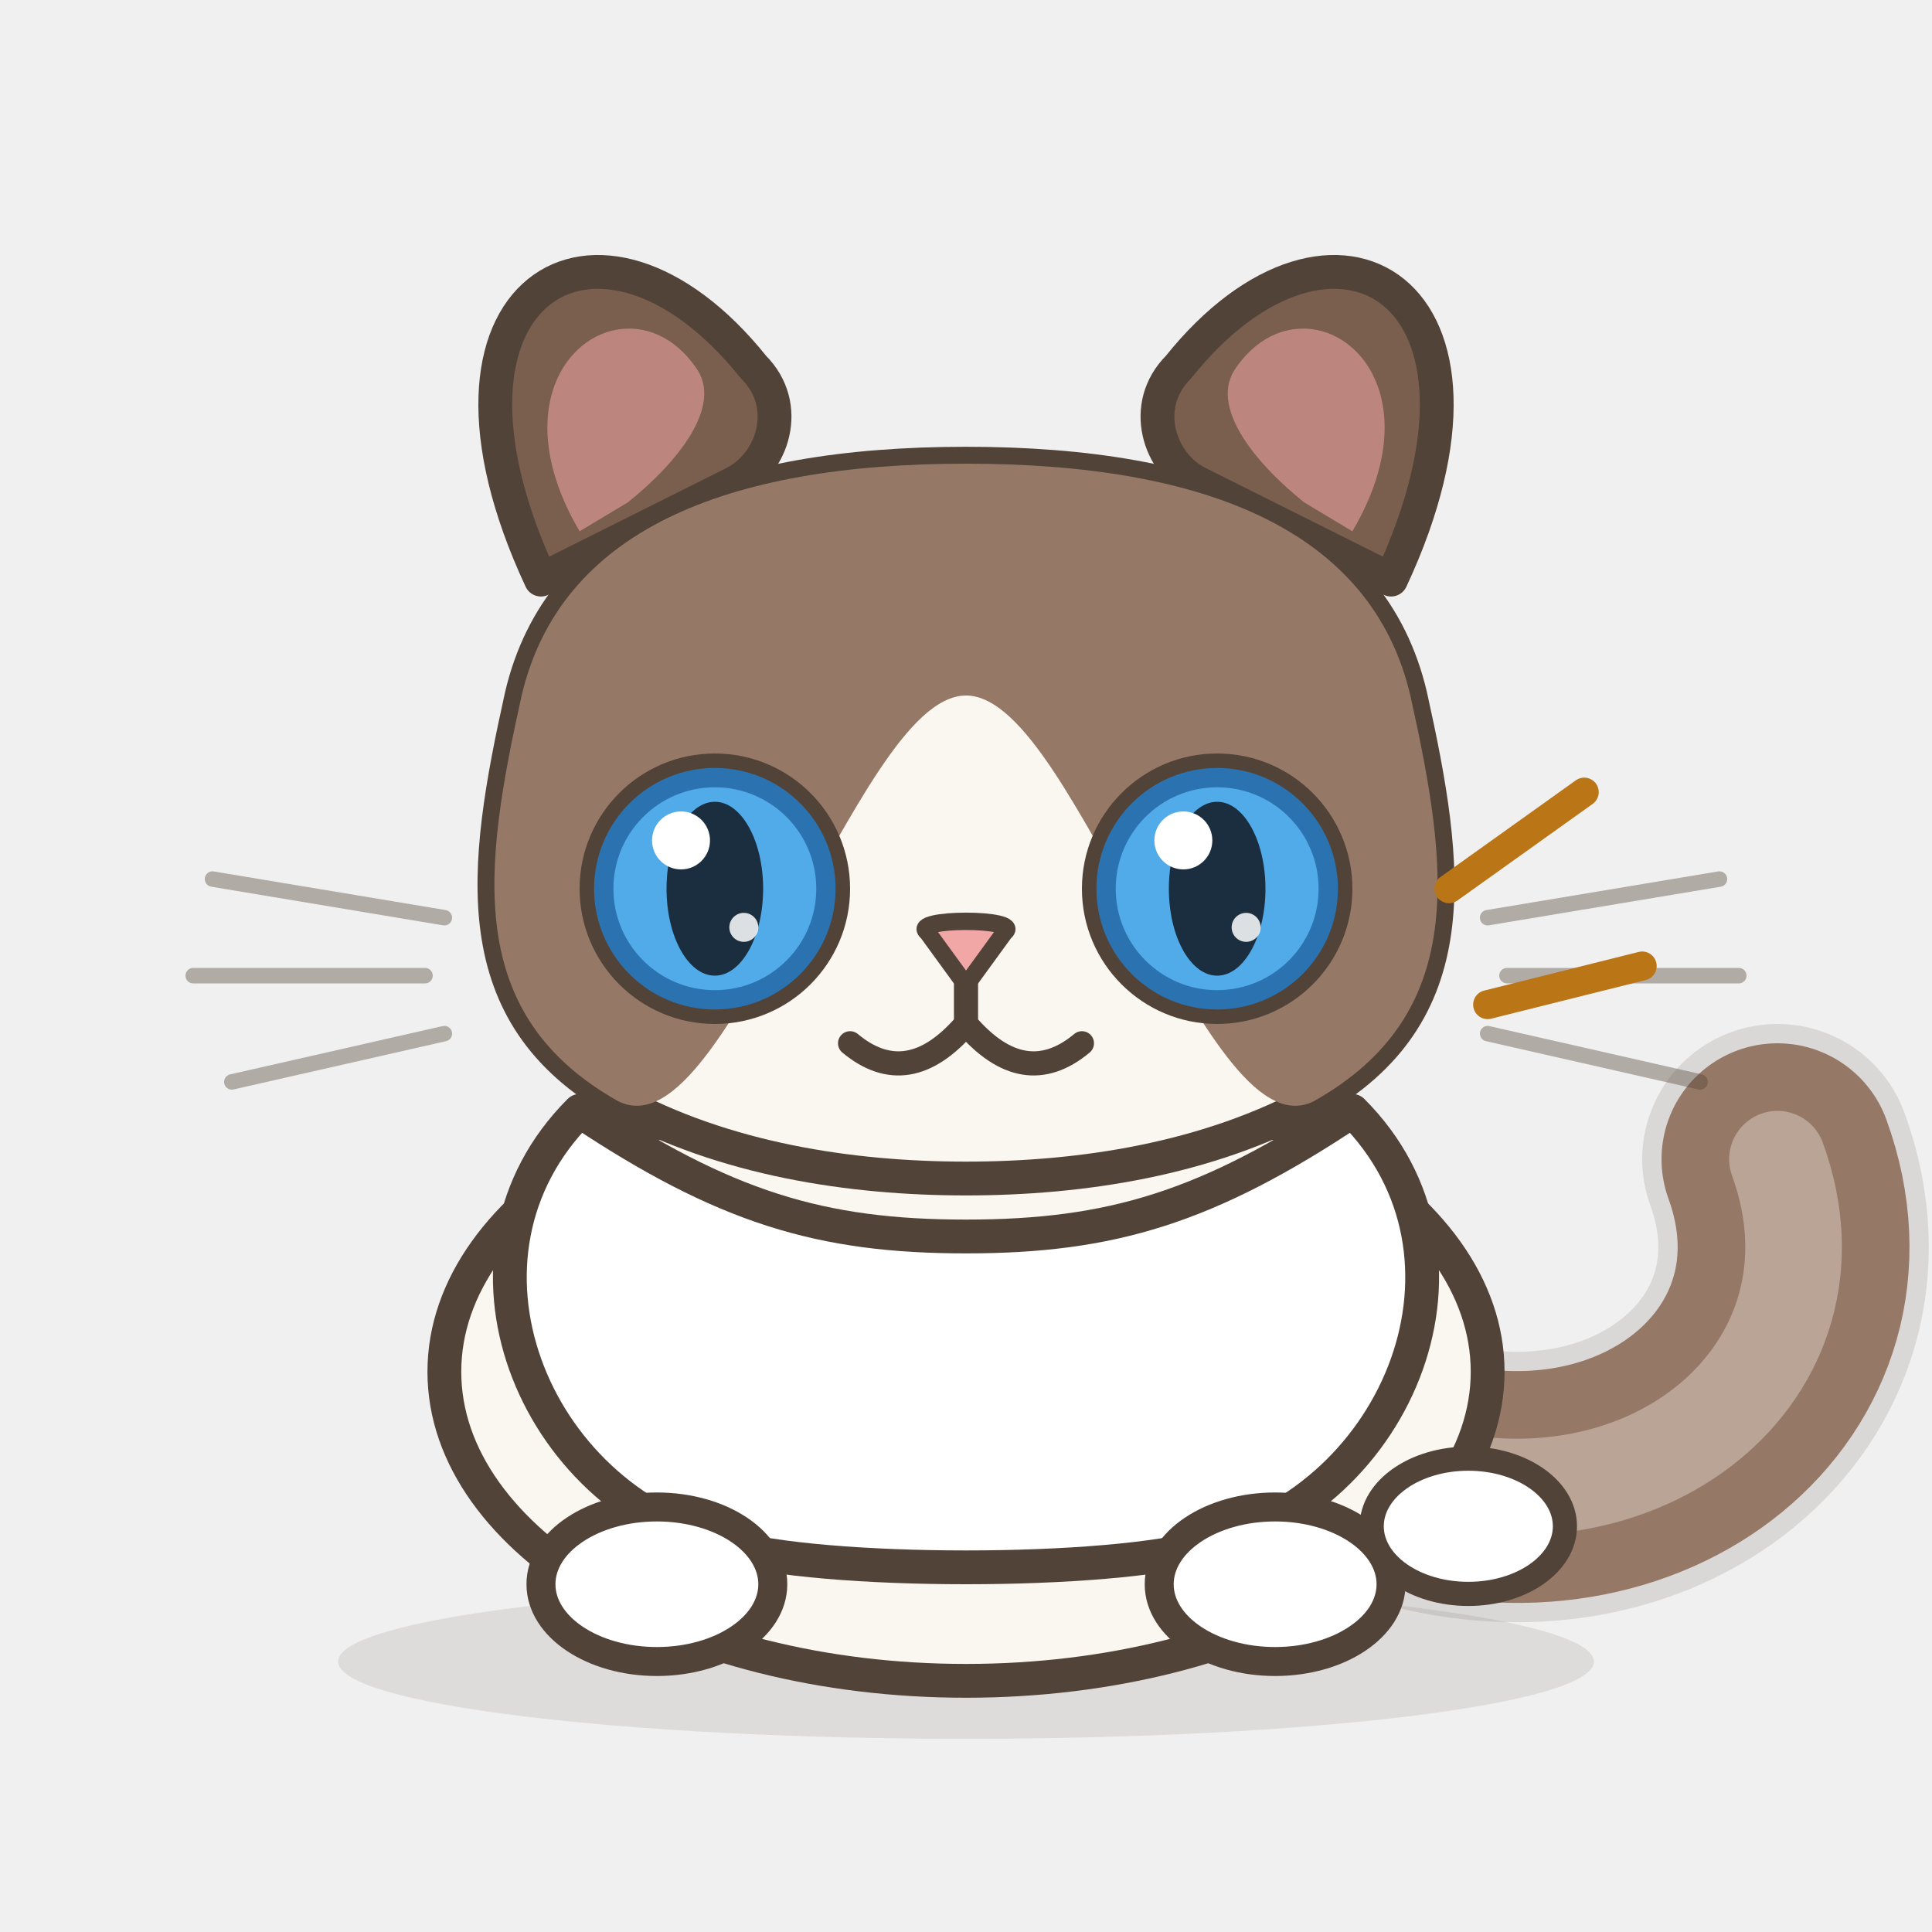
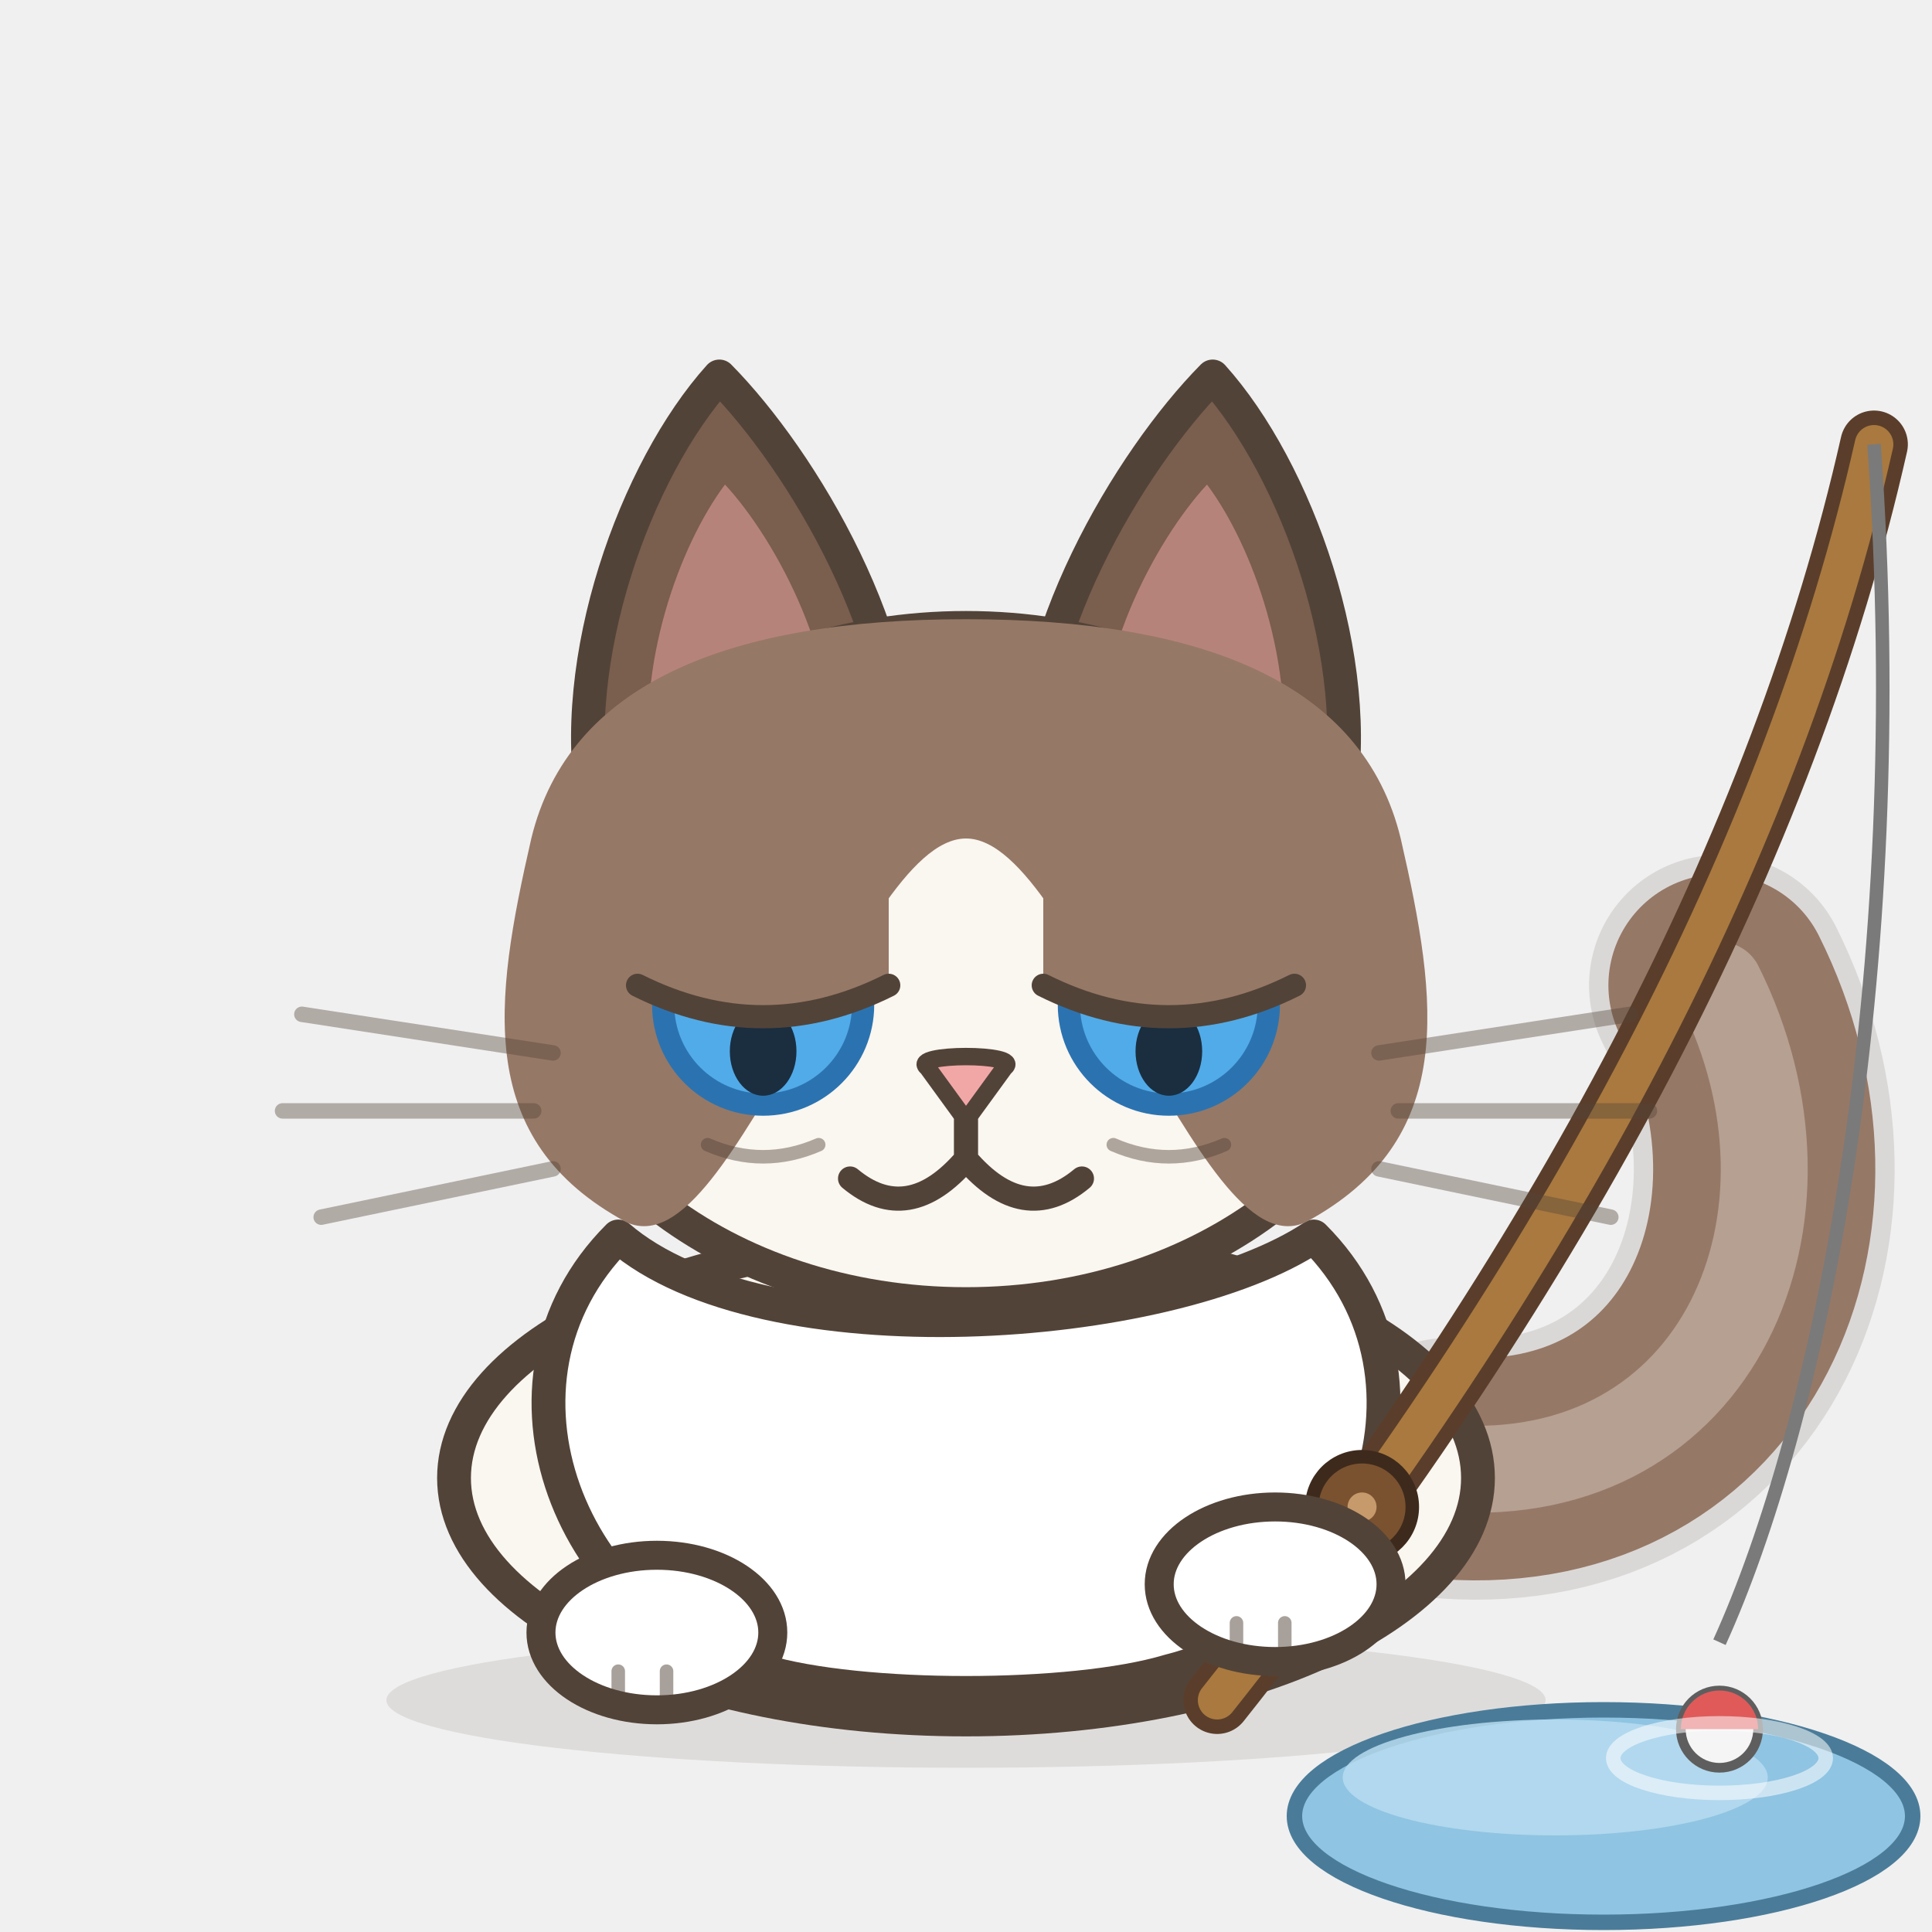
<svg xmlns="http://www.w3.org/2000/svg" viewBox="0 0 200 200">
  <g transform="translate(0 0)">
-     <ellipse cx="100" cy="172" rx="65" ry="8" fill="#524338" opacity="0.12" />
-     <path d="M145 152 C170 160 192 142 184 120" fill="none" stroke="#524338" stroke-width="28" stroke-linecap="round" stroke-linejoin="round" opacity="0.14" />
-     <path d="M145 152 C170 160 192 142 184 120" fill="none" stroke="#967866" stroke-width="24" stroke-linecap="round" stroke-linejoin="round" />
-     <path d="M145 152 C170 160 192 142 184 120" fill="none" stroke="#FAF6F0" stroke-width="10" stroke-linecap="round" opacity="0.35" />
-     <ellipse cx="100" cy="142" rx="54" ry="32" fill="#FAF6F0" stroke="#524338" stroke-width="3.5" />
-     <path d="M60 115 C45 130 55 155 75 160 C85 163 115 163 125 160 C145 155 155 130 140 115 C125 125 115 128 100 128 C85 128 75 125 60 115 Z" fill="#FFFFFF" stroke="#524338" stroke-width="3.5" stroke-linejoin="round" />
-     <ellipse cx="68" cy="164" rx="12" ry="8" fill="#FFFFFF" stroke="#524338" stroke-width="3" />
+     <ellipse cx="100" cy="176" rx="60" ry="7" fill="#524338" opacity="0.12" />
+     <g class="m-tail">
+       <path d="M150 152 C178 154 190 126 178 102" fill="none" stroke="#524338" stroke-width="27" stroke-linecap="round" stroke-linejoin="round" opacity="0.14" />
+       <path d="M150 152 C178 154 190 126 178 102" fill="none" stroke="#967866" stroke-width="23" stroke-linecap="round" stroke-linejoin="round" />
+       <path d="M150 152 C178 154 190 126 178 102" fill="none" stroke="#FAF6F0" stroke-width="9" stroke-linecap="round" opacity="0.32" />
+     </g>
+     <g class="m-body">
+       <ellipse cx="100" cy="153" rx="53" ry="25" fill="#FAF6F0" stroke="#524338" stroke-width="3.5" />
+       <path d="M64 128 C49 143 59 168 79 173     C89 176 111 176 121 173     C141 168 151 143 136 128     C121 138 79 141 64 128 Z" fill="#FFFFFF" stroke="#524338" stroke-width="3.5" stroke-linejoin="round" />
+       <ellipse cx="68" cy="169" rx="12" ry="8" fill="#FFFFFF" stroke="#524338" stroke-width="3" />
+       <path d="M64 173 v2.4" stroke="#524338" stroke-width="1.4" stroke-linecap="round" opacity="0.5" />
+       <path d="M69 173 v2.4" stroke="#524338" stroke-width="1.4" stroke-linecap="round" opacity="0.5" />
+     </g>
+     <ellipse cx="166" cy="188" rx="32" ry="11" fill="#8FC4E2" stroke="#4A7C99" stroke-width="1.6" />
+     <ellipse cx="161" cy="184" rx="22" ry="6" fill="#B7DCF0" opacity="0.85" />
+     <g class="m-rod">
+       <path d="M126 176 Q180 108 194 46" fill="none" stroke="#5A3E2B" stroke-width="7" stroke-linecap="round" />
+       <path d="M126 176 Q180 108 194 46" fill="none" stroke="#A9793F" stroke-width="4" stroke-linecap="round" />
+       <circle cx="141" cy="156" r="5.2" fill="#7A5230" stroke="#3E2A1C" stroke-width="1.4" />
+       <circle cx="141" cy="156" r="1.5" fill="#C79A6B" />
+       <path d="M194 46 C198 102 188 148 178 170" fill="none" stroke="#7A7A7A" stroke-width="1.4" />
+       <circle cx="178" cy="179" r="4" fill="#F5F5F5" stroke="#5E5E5E" stroke-width="1" />
+       <path d="M174 179 A 4 4 0 0 1 182 179 Z" fill="#E05A5A" />
+       <ellipse cx="178" cy="182" rx="11" ry="3.6" fill="none" stroke="#FFFFFF" stroke-width="1.5" opacity="0.55" />
+     </g>
+     <g class="m-fish" display="none">
+       <g class="m-fish-in">
+         <path d="M0 0 C-8 -7 -18 -4 -20 0 C-18 4 -8 7 0 0 Z" transform="translate(178 170)" fill="#7FB2C9" stroke="#3E6A7E" stroke-width="1.6" stroke-linejoin="round" />
+         <path d="M-20 0 L-27 -6 L-27 6 Z" transform="translate(178 170)" fill="#7FB2C9" stroke="#3E6A7E" stroke-width="1.6" stroke-linejoin="round" />
+         <circle cx="170" cy="168.5" r="1.5" fill="#2B3A42" />
+       </g>
+     </g>
+     <g class="m-slipper" display="none">
+       <g class="m-slipper-tilt">
+         <g transform="translate(178 168) rotate(-18)">
+           <path d="M-14 0 C-14 -7 -6 -8 2 -7 C10 -6 13 -3 13 1 C13 6 8 8 0 8 C-8 8 -14 6 -14 0 Z" fill="#E8956B" stroke="#8A4B2E" stroke-width="1.8" stroke-linejoin="round" />
+           <path d="M-9 -3 C-5 -7 3 -7 8 -4" fill="none" stroke="#8A4B2E" stroke-width="2.2" stroke-linecap="round" />
+           <ellipse cx="0" cy="2" rx="9" ry="5" fill="#C46A45" opacity="0.45" />
+         </g>
+       </g>
+     </g>
    <ellipse cx="132" cy="164" rx="12" ry="8" fill="#FFFFFF" stroke="#524338" stroke-width="3" />
-     <ellipse cx="152" cy="158" rx="10" ry="7" fill="#FFFFFF" stroke="#524338" stroke-width="2.5" />
-     <g stroke="#524338" stroke-width="3.5" stroke-linejoin="round">
-       <path d="M56 60 C42 30 62 18 78 38 C82 42 80 48 76 50 Z" fill="#7A5E4E" />
-       <path d="M144 60 C158 30 138 18 122 38 C118 42 120 48 124 50 Z" fill="#7A5E4E" />
+     <path d="M128 168 v2.4" stroke="#524338" stroke-width="1.4" stroke-linecap="round" opacity="0.5" />
+     <path d="M133 168 v2.4" stroke="#524338" stroke-width="1.4" stroke-linecap="round" opacity="0.5" />
+     <g class="m-head">
+       <g class="m-ears">
+         <path d="M-16 3 C-18 -12 -8 -31 0 -40 C9 -31 17 -12 15 3 Z" transform="translate(76.6 79.7) rotate(-3) scale(-1.02 1.02)" fill="#7A5E4E" stroke="#524338" stroke-width="3.4" stroke-linejoin="round" />
+         <path d="M-9 0 C-11 -10 -5 -23 0 -29 C5 -23 10 -11 9 0 Z" transform="translate(76.6 79.7) rotate(-3) scale(-1.02 1.02)" fill="#F2A7A7" opacity="0.5" />
+         <path d="M-16 3 C-18 -12 -8 -31 0 -40 C9 -31 17 -12 15 3 Z" transform="translate(123.4 79.7) rotate(3) scale(1.02 1.02)" fill="#7A5E4E" stroke="#524338" stroke-width="3.4" stroke-linejoin="round" />
+         <path d="M-9 0 C-11 -10 -5 -23 0 -29 C5 -23 10 -11 9 0 Z" transform="translate(123.4 79.7) rotate(3) scale(1.02 1.02)" fill="#F2A7A7" opacity="0.5" />
+       </g>
+       <ellipse cx="100" cy="100" rx="45" ry="35" fill="#FAF6F0" stroke="#524338" stroke-width="3.5" />
+       <path d="M100.0 64.1 C124.5 64.1 141.1 70.7 145.0 86.8 C148.9 103.8 150.9 118.0 135.2 126.5     C129.3 129.3 123.5 118.0 117.6 108.5 C111.7 99.1 105.9 86.8 100.0 86.8     C94.1 86.8 88.3 99.1 82.4 108.5 C76.5 118.0 70.7 129.3 64.8 126.5     C49.1 118.0 51.1 103.8 55.0 86.8 C58.9 70.7 75.5 64.1 100.0 64.1 Z" fill="#967866" />
+       <g class="m-eyes">
+         <circle cx="79" cy="104" r="11.5" fill="#2B73B0" />
+         <circle cx="79" cy="104" r="9.2" fill="#51ABE8" />
+         <circle cx="121" cy="104" r="11.5" fill="#2B73B0" />
+         <circle cx="121" cy="104" r="9.2" fill="#51ABE8" />
+         <g class="pupils m-pupils">
+           <ellipse cx="79" cy="108.83" rx="3.45" ry="4.6" fill="#1A2E40" />
+           <ellipse cx="121" cy="108.83" rx="3.45" ry="4.6" fill="#1A2E40" />
+         </g>
+         <path d="M66 102 Q79 108.5 92 102              L92 86.5 L66 86.5 Z" fill="#967866" />
+         <path d="M66 102 Q79 108.5 92 102" fill="none" stroke="#524338" stroke-width="2.4" stroke-linecap="round" />
+         <path d="M73.25 118.5 q5.75 2.5 11.5 0" fill="none" stroke="#524338" stroke-width="1.4" stroke-linecap="round" opacity="0.45" />
+         <path d="M108 102 Q121 108.5 134 102              L134 86.5 L108 86.5 Z" fill="#967866" />
+         <path d="M108 102 Q121 108.5 134 102" fill="none" stroke="#524338" stroke-width="2.4" stroke-linecap="round" />
+         <path d="M115.25 118.5 q5.75 2.5 11.5 0" fill="none" stroke="#524338" stroke-width="1.4" stroke-linecap="round" opacity="0.45" />
+       </g>
+       <path d="M100 116 L104 110.5 C106 109 94 109 96 110.5 Z" fill="#F2A7A7" stroke="#524338" stroke-width="1.8" stroke-linejoin="round" />
+       <path d="M100 116 L100 120 M100 120 Q94 127 88 122 M100 120 Q106 127 112 122" fill="none" stroke="#524338" stroke-width="2.5" stroke-linecap="round" />
    </g>
-     <path d="M60 55 C50 38 65 28 72 38 C75 42 70 48 65 52 Z" fill="#F2A7A7" opacity="0.55" />
-     <path d="M140 55 C150 38 135 28 128 38 C125 42 130 48 135 52 Z" fill="#F2A7A7" opacity="0.55" />
-     <path d="M100 48 C125 48 142 55 146 72 C150 90 152 105 136 114 C125 120 112 122 100 122 C88 122 75 120 64 114 C48 105 50 90 54 72 C58 55 75 48 100 48 Z" fill="#FAF6F0" stroke="#524338" stroke-width="3.5" stroke-linejoin="round" />
-     <path d="M100 48              C125 48 142 55 146 72              C150 90 152 105 136 114              C130 117 124 105 118 95              C112 85 106 72 100 72              C94 72 88 85 82 95              C76 105 70 117 64 114              C48 105 50 90 54 72              C58 55 75 48 100 48 Z" fill="#967866" />
-     <circle cx="74" cy="92" r="14" fill="#524338" />
-     <circle cx="74" cy="92" r="12.5" fill="#2B73B0" />
-     <circle cx="74" cy="92" r="10.5" fill="#51ABE8" />
-     <circle cx="126" cy="92" r="14" fill="#524338" />
-     <circle cx="126" cy="92" r="12.5" fill="#2B73B0" />
-     <circle cx="126" cy="92" r="10.5" fill="#51ABE8" />
-     <g class="pupils">
-       <ellipse cx="74" cy="92" rx="5" ry="9" fill="#1A2E40" />
-       <circle cx="70.5" cy="87" r="3" fill="#FFFFFF" />
-       <circle cx="77" cy="96" r="1.5" fill="#FFFFFF" opacity="0.85" />
-       <ellipse cx="126" cy="92" rx="5" ry="9" fill="#1A2E40" />
-       <circle cx="122.5" cy="87" r="3" fill="#FFFFFF" />
-       <circle cx="129" cy="96" r="1.5" fill="#FFFFFF" opacity="0.85" />
-     </g>
-     <path d="M100 102 L104 96.5 C106 95 94 95 96 96.5 Z" fill="#F2A7A7" stroke="#524338" stroke-width="1.8" stroke-linejoin="round" />
-     <path d="M100 102 L100 106 M100 106 Q94 113 88 108 M100 106 Q106 113 112 108" fill="none" stroke="#524338" stroke-width="2.5" stroke-linecap="round" />
    <g stroke="#524338" stroke-width="1.6" stroke-linecap="round" opacity="0.4">
-       <path d="M46 95 L22 91" />
-       <path d="M44 101 L20 101" />
-       <path d="M46 107 L24 112" />
-       <path d="M154 95 L178 91" />
-       <path d="M156 101 L180 101" />
-       <path d="M154 107 L176 112" />
+       <path d="M57.25 109 L31.25 105" />
+       <path d="M55.25 115 L29.25 115" />
+       <path d="M57.25 121 L33.25 126" />
+       <path d="M142.75 109 L168.75 105" />
+       <path d="M144.75 115 L170.75 115" />
+       <path d="M142.75 121 L166.75 126" />
    </g>
  </g>
-   <g stroke="#BA7517" stroke-width="3" stroke-linecap="round" fill="none" opacity="1">
-     <path d="M150 92 l14 -10" />
-     <path d="M154 104 l16 -4" />
-   </g>
</svg>
